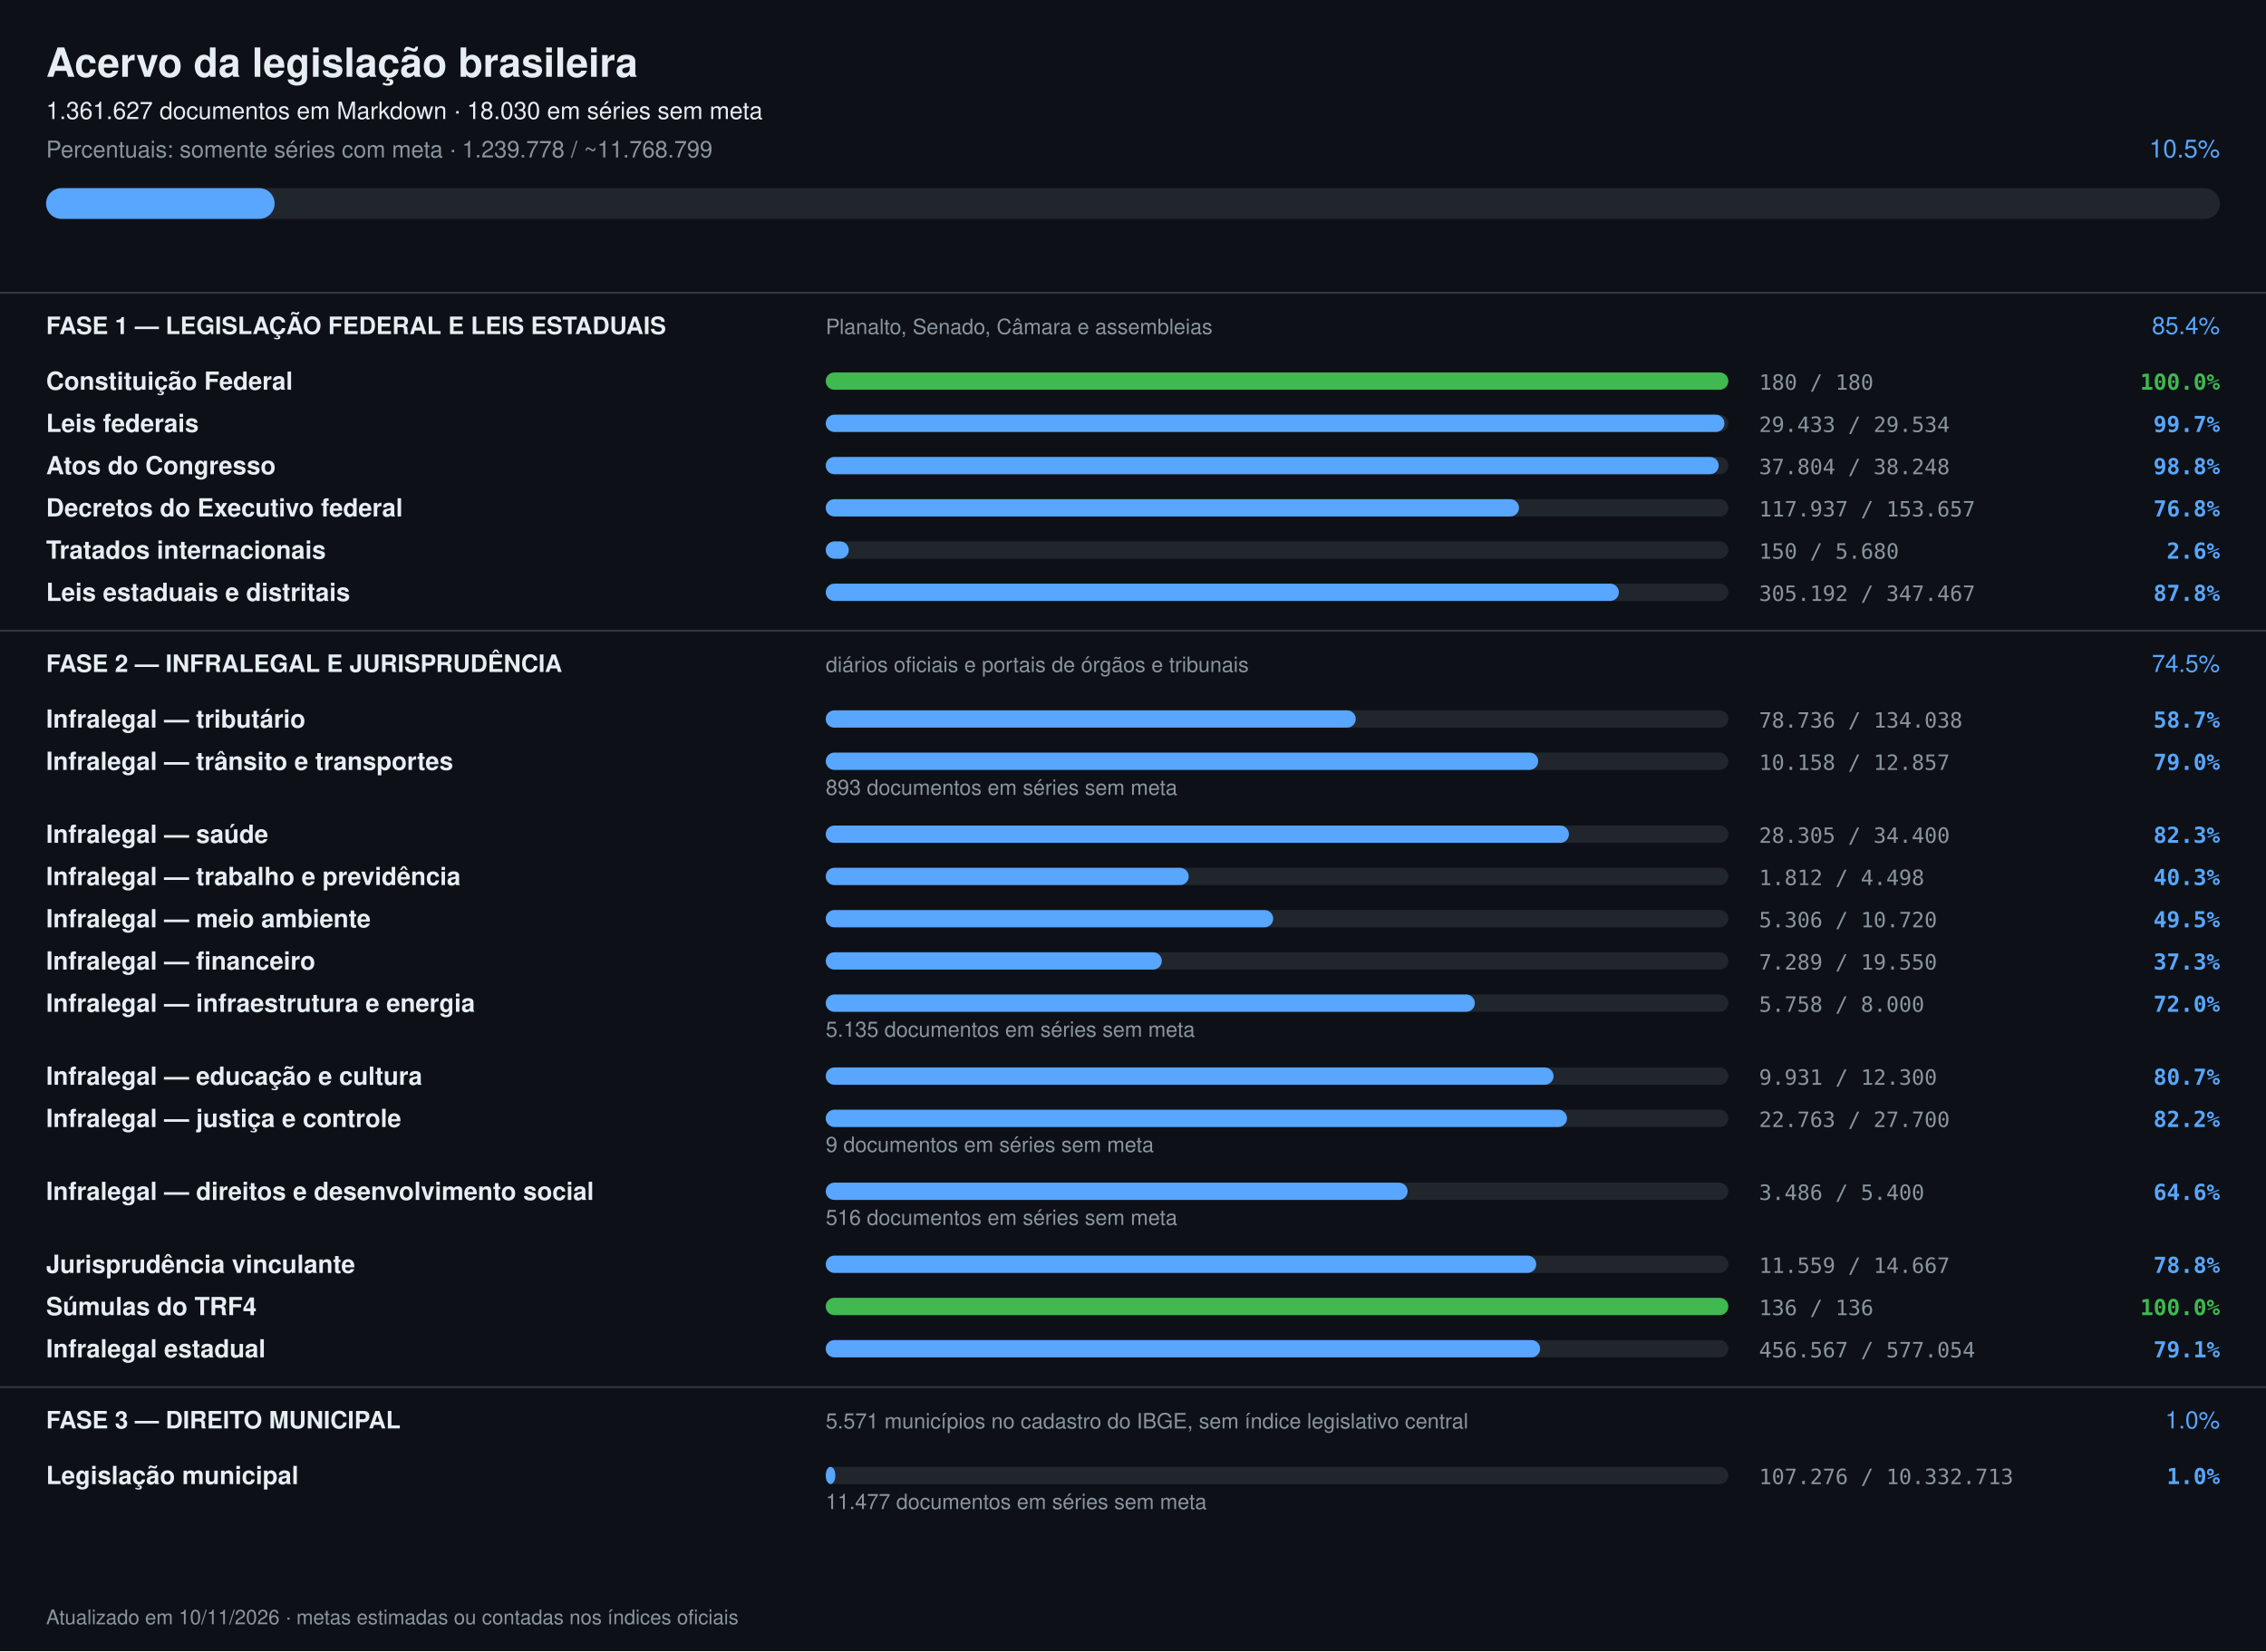
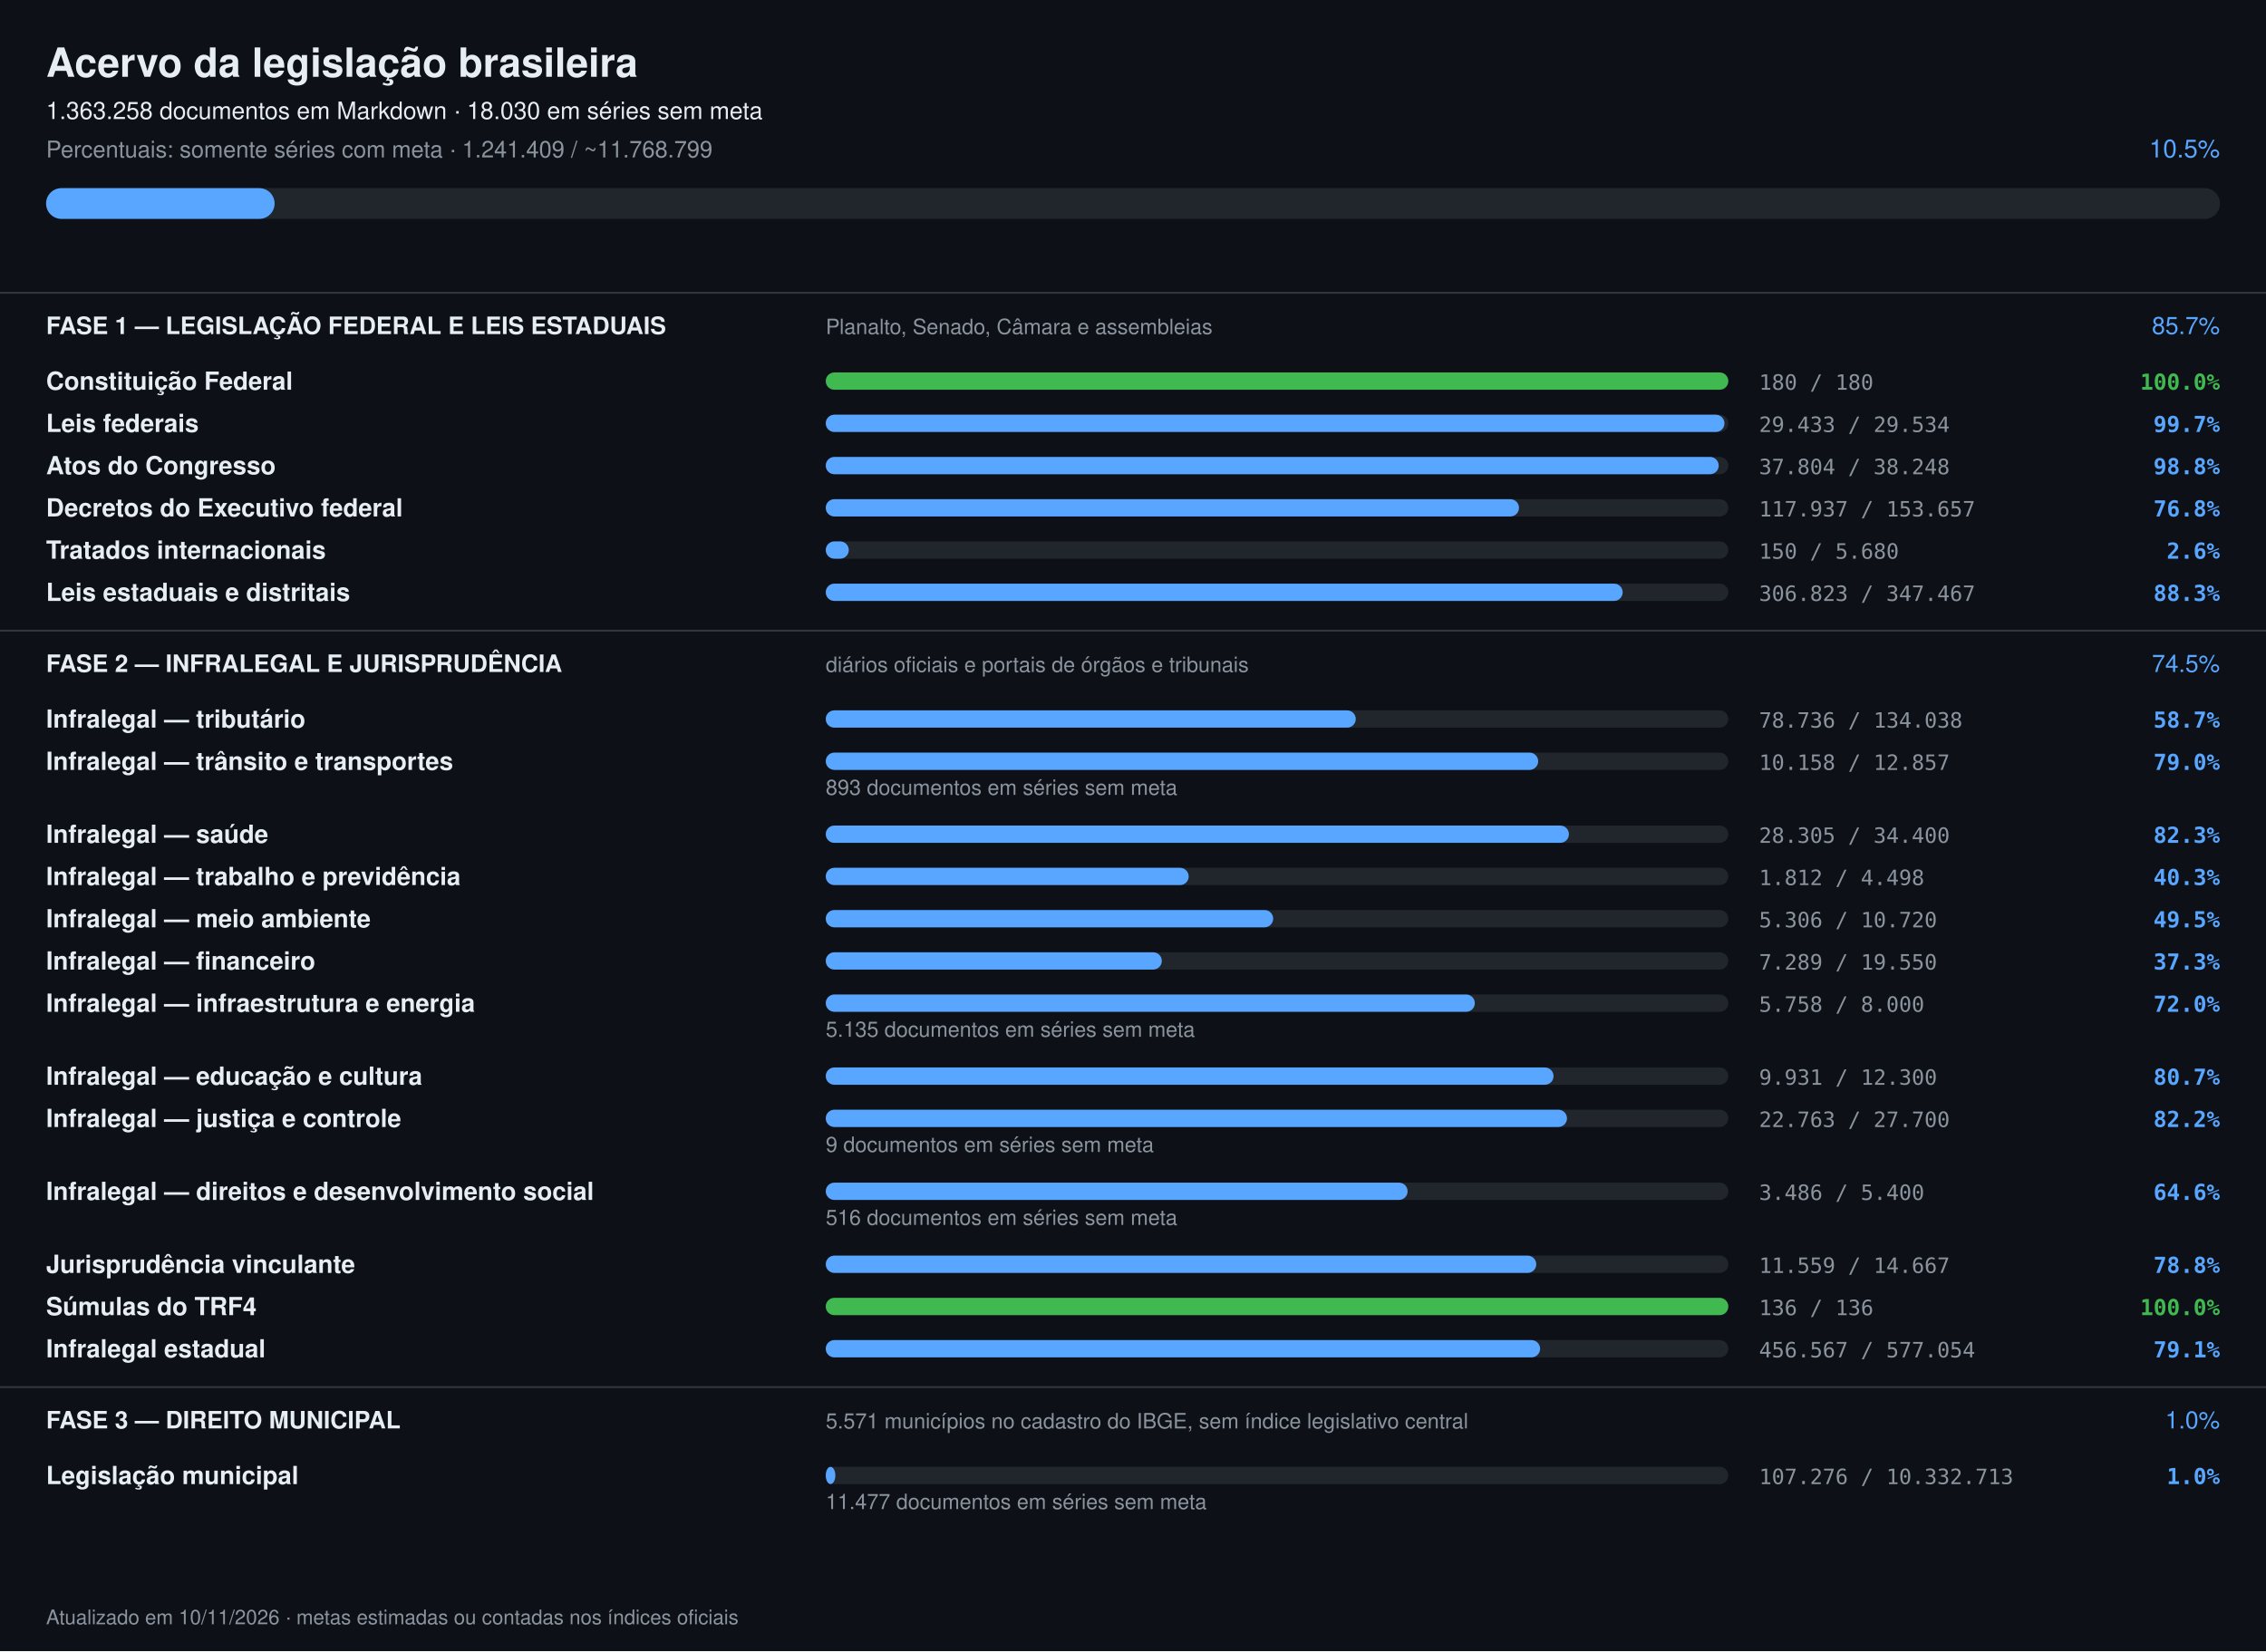
<svg xmlns="http://www.w3.org/2000/svg" width="1180" height="860" viewBox="0 0 1180 860" font-family="-apple-system,Segoe UI,Helvetica,Arial,sans-serif">
  <rect width="1180" height="860" fill="#0d1117" />
  <text x="24" y="40" font-size="21" font-weight="700" fill="#e6edf3">Acervo da legislação brasileira</text>
-   <text x="24" y="62" font-size="12.5" fill="#e6edf3">1.361.627 documentos em Markdown · 18.030 em séries sem meta</text>
-   <text x="24" y="82" font-size="12" fill="#8b949e">Percentuais: somente séries com meta · 1.239.778 / ~11.768.799</text>
+   <text x="24" y="62" font-size="12.5" fill="#e6edf3">1.363.258 documentos em Markdown · 18.030 em séries sem meta</text>
+   <text x="24" y="82" font-size="12" fill="#8b949e">Percentuais: somente séries com meta · 1.241.409 / ~11.768.799</text>
  <text x="1156" y="82" font-size="13" text-anchor="end" fill="#58a6ff">10.5%</text>
  <rect x="24" y="98" width="1132" height="16" rx="8" fill="#21262d" />
  <rect x="24" y="98" width="119" height="16" rx="8" fill="#58a6ff" />
  <rect x="0" y="152" width="1180" height="1" fill="#30363d" />
  <text x="24" y="174" font-size="12.5" font-weight="700" fill="#e6edf3">FASE 1 — LEGISLAÇÃO FEDERAL E LEIS ESTADUAIS</text>
  <text x="430" y="174" font-size="11" fill="#8b949e">Planalto, Senado, Câmara e assembleias</text>
-   <text x="1156" y="174" font-size="12.5" text-anchor="end" fill="#58a6ff">85.4%</text>
+   <text x="1156" y="174" font-size="12.5" text-anchor="end" fill="#58a6ff">85.7%</text>
  <text x="24" y="203" font-size="13" font-weight="600" fill="#e6edf3">Constituição Federal</text>
  <rect x="430" y="194" width="470" height="9" rx="4.5" fill="#21262d" />
  <rect x="430" y="194" width="470" height="9" rx="4.5" fill="#3fb950" />
  <text x="916" y="203" font-size="11" fill="#8b949e" font-family="ui-monospace,monospace">180 / 180</text>
  <text x="1156" y="203" font-size="11.5" text-anchor="end" font-weight="600" fill="#3fb950" font-family="ui-monospace,monospace">100.0%</text>
  <text x="24" y="225" font-size="13" font-weight="600" fill="#e6edf3">Leis federais</text>
  <rect x="430" y="216" width="470" height="9" rx="4.5" fill="#21262d" />
  <rect x="430" y="216" width="468" height="9" rx="4.5" fill="#58a6ff" />
  <text x="916" y="225" font-size="11" fill="#8b949e" font-family="ui-monospace,monospace">29.433 / 29.534</text>
  <text x="1156" y="225" font-size="11.5" text-anchor="end" font-weight="600" fill="#58a6ff" font-family="ui-monospace,monospace">99.7%</text>
  <text x="24" y="247" font-size="13" font-weight="600" fill="#e6edf3">Atos do Congresso</text>
  <rect x="430" y="238" width="470" height="9" rx="4.5" fill="#21262d" />
  <rect x="430" y="238" width="465" height="9" rx="4.5" fill="#58a6ff" />
  <text x="916" y="247" font-size="11" fill="#8b949e" font-family="ui-monospace,monospace">37.804 / 38.248</text>
  <text x="1156" y="247" font-size="11.5" text-anchor="end" font-weight="600" fill="#58a6ff" font-family="ui-monospace,monospace">98.8%</text>
  <text x="24" y="269" font-size="13" font-weight="600" fill="#e6edf3">Decretos do Executivo federal</text>
  <rect x="430" y="260" width="470" height="9" rx="4.5" fill="#21262d" />
  <rect x="430" y="260" width="361" height="9" rx="4.5" fill="#58a6ff" />
  <text x="916" y="269" font-size="11" fill="#8b949e" font-family="ui-monospace,monospace">117.937 / 153.657</text>
  <text x="1156" y="269" font-size="11.5" text-anchor="end" font-weight="600" fill="#58a6ff" font-family="ui-monospace,monospace">76.8%</text>
  <text x="24" y="291" font-size="13" font-weight="600" fill="#e6edf3">Tratados internacionais</text>
  <rect x="430" y="282" width="470" height="9" rx="4.5" fill="#21262d" />
  <rect x="430" y="282" width="12" height="9" rx="4.5" fill="#58a6ff" />
  <text x="916" y="291" font-size="11" fill="#8b949e" font-family="ui-monospace,monospace">150 / 5.680</text>
  <text x="1156" y="291" font-size="11.5" text-anchor="end" font-weight="600" fill="#58a6ff" font-family="ui-monospace,monospace">2.6%</text>
  <text x="24" y="313" font-size="13" font-weight="600" fill="#e6edf3">Leis estaduais e distritais</text>
  <rect x="430" y="304" width="470" height="9" rx="4.5" fill="#21262d" />
-   <rect x="430" y="304" width="413" height="9" rx="4.5" fill="#58a6ff" />
-   <text x="916" y="313" font-size="11" fill="#8b949e" font-family="ui-monospace,monospace">305.192 / 347.467</text>
-   <text x="1156" y="313" font-size="11.5" text-anchor="end" font-weight="600" fill="#58a6ff" font-family="ui-monospace,monospace">87.8%</text>
+   <rect x="430" y="304" width="415" height="9" rx="4.5" fill="#58a6ff" />
+   <text x="916" y="313" font-size="11" fill="#8b949e" font-family="ui-monospace,monospace">306.823 / 347.467</text>
+   <text x="1156" y="313" font-size="11.5" text-anchor="end" font-weight="600" fill="#58a6ff" font-family="ui-monospace,monospace">88.3%</text>
  <rect x="0" y="328" width="1180" height="1" fill="#30363d" />
  <text x="24" y="350" font-size="12.5" font-weight="700" fill="#e6edf3">FASE 2 — INFRALEGAL E JURISPRUDÊNCIA</text>
  <text x="430" y="350" font-size="11" fill="#8b949e">diários oficiais e portais de órgãos e tribunais</text>
  <text x="1156" y="350" font-size="12.5" text-anchor="end" fill="#58a6ff">74.5%</text>
  <text x="24" y="379" font-size="13" font-weight="600" fill="#e6edf3">Infralegal — tributário</text>
  <rect x="430" y="370" width="470" height="9" rx="4.5" fill="#21262d" />
  <rect x="430" y="370" width="276" height="9" rx="4.5" fill="#58a6ff" />
  <text x="916" y="379" font-size="11" fill="#8b949e" font-family="ui-monospace,monospace">78.736 / 134.038</text>
  <text x="1156" y="379" font-size="11.5" text-anchor="end" font-weight="600" fill="#58a6ff" font-family="ui-monospace,monospace">58.7%</text>
  <text x="24" y="401" font-size="13" font-weight="600" fill="#e6edf3">Infralegal — trânsito e transportes</text>
  <rect x="430" y="392" width="470" height="9" rx="4.5" fill="#21262d" />
  <rect x="430" y="392" width="371" height="9" rx="4.5" fill="#58a6ff" />
  <text x="916" y="401" font-size="11" fill="#8b949e" font-family="ui-monospace,monospace">10.158 / 12.857</text>
  <text x="1156" y="401" font-size="11.5" text-anchor="end" font-weight="600" fill="#58a6ff" font-family="ui-monospace,monospace">79.0%</text>
  <text x="430" y="414" font-size="11" fill="#8b949e">893 documentos em séries sem meta</text>
  <text x="24" y="439" font-size="13" font-weight="600" fill="#e6edf3">Infralegal — saúde</text>
  <rect x="430" y="430" width="470" height="9" rx="4.5" fill="#21262d" />
  <rect x="430" y="430" width="387" height="9" rx="4.5" fill="#58a6ff" />
  <text x="916" y="439" font-size="11" fill="#8b949e" font-family="ui-monospace,monospace">28.305 / 34.400</text>
  <text x="1156" y="439" font-size="11.5" text-anchor="end" font-weight="600" fill="#58a6ff" font-family="ui-monospace,monospace">82.3%</text>
  <text x="24" y="461" font-size="13" font-weight="600" fill="#e6edf3">Infralegal — trabalho e previdência</text>
  <rect x="430" y="452" width="470" height="9" rx="4.5" fill="#21262d" />
  <rect x="430" y="452" width="189" height="9" rx="4.5" fill="#58a6ff" />
  <text x="916" y="461" font-size="11" fill="#8b949e" font-family="ui-monospace,monospace">1.812 / 4.498</text>
  <text x="1156" y="461" font-size="11.5" text-anchor="end" font-weight="600" fill="#58a6ff" font-family="ui-monospace,monospace">40.3%</text>
  <text x="24" y="483" font-size="13" font-weight="600" fill="#e6edf3">Infralegal — meio ambiente</text>
  <rect x="430" y="474" width="470" height="9" rx="4.5" fill="#21262d" />
  <rect x="430" y="474" width="233" height="9" rx="4.5" fill="#58a6ff" />
  <text x="916" y="483" font-size="11" fill="#8b949e" font-family="ui-monospace,monospace">5.306 / 10.720</text>
  <text x="1156" y="483" font-size="11.5" text-anchor="end" font-weight="600" fill="#58a6ff" font-family="ui-monospace,monospace">49.5%</text>
  <text x="24" y="505" font-size="13" font-weight="600" fill="#e6edf3">Infralegal — financeiro</text>
  <rect x="430" y="496" width="470" height="9" rx="4.5" fill="#21262d" />
  <rect x="430" y="496" width="175" height="9" rx="4.5" fill="#58a6ff" />
  <text x="916" y="505" font-size="11" fill="#8b949e" font-family="ui-monospace,monospace">7.289 / 19.550</text>
  <text x="1156" y="505" font-size="11.5" text-anchor="end" font-weight="600" fill="#58a6ff" font-family="ui-monospace,monospace">37.3%</text>
  <text x="24" y="527" font-size="13" font-weight="600" fill="#e6edf3">Infralegal — infraestrutura e energia</text>
  <rect x="430" y="518" width="470" height="9" rx="4.5" fill="#21262d" />
  <rect x="430" y="518" width="338" height="9" rx="4.5" fill="#58a6ff" />
  <text x="916" y="527" font-size="11" fill="#8b949e" font-family="ui-monospace,monospace">5.758 / 8.000</text>
  <text x="1156" y="527" font-size="11.5" text-anchor="end" font-weight="600" fill="#58a6ff" font-family="ui-monospace,monospace">72.0%</text>
  <text x="430" y="540" font-size="11" fill="#8b949e">5.135 documentos em séries sem meta</text>
  <text x="24" y="565" font-size="13" font-weight="600" fill="#e6edf3">Infralegal — educação e cultura</text>
  <rect x="430" y="556" width="470" height="9" rx="4.5" fill="#21262d" />
  <rect x="430" y="556" width="379" height="9" rx="4.5" fill="#58a6ff" />
  <text x="916" y="565" font-size="11" fill="#8b949e" font-family="ui-monospace,monospace">9.931 / 12.300</text>
  <text x="1156" y="565" font-size="11.5" text-anchor="end" font-weight="600" fill="#58a6ff" font-family="ui-monospace,monospace">80.7%</text>
  <text x="24" y="587" font-size="13" font-weight="600" fill="#e6edf3">Infralegal — justiça e controle</text>
  <rect x="430" y="578" width="470" height="9" rx="4.5" fill="#21262d" />
  <rect x="430" y="578" width="386" height="9" rx="4.5" fill="#58a6ff" />
  <text x="916" y="587" font-size="11" fill="#8b949e" font-family="ui-monospace,monospace">22.763 / 27.700</text>
  <text x="1156" y="587" font-size="11.5" text-anchor="end" font-weight="600" fill="#58a6ff" font-family="ui-monospace,monospace">82.2%</text>
  <text x="430" y="600" font-size="11" fill="#8b949e">9 documentos em séries sem meta</text>
  <text x="24" y="625" font-size="13" font-weight="600" fill="#e6edf3">Infralegal — direitos e desenvolvimento social</text>
  <rect x="430" y="616" width="470" height="9" rx="4.5" fill="#21262d" />
  <rect x="430" y="616" width="303" height="9" rx="4.5" fill="#58a6ff" />
  <text x="916" y="625" font-size="11" fill="#8b949e" font-family="ui-monospace,monospace">3.486 / 5.400</text>
  <text x="1156" y="625" font-size="11.5" text-anchor="end" font-weight="600" fill="#58a6ff" font-family="ui-monospace,monospace">64.6%</text>
  <text x="430" y="638" font-size="11" fill="#8b949e">516 documentos em séries sem meta</text>
  <text x="24" y="663" font-size="13" font-weight="600" fill="#e6edf3">Jurisprudência vinculante</text>
  <rect x="430" y="654" width="470" height="9" rx="4.5" fill="#21262d" />
  <rect x="430" y="654" width="370" height="9" rx="4.5" fill="#58a6ff" />
  <text x="916" y="663" font-size="11" fill="#8b949e" font-family="ui-monospace,monospace">11.559 / 14.667</text>
  <text x="1156" y="663" font-size="11.5" text-anchor="end" font-weight="600" fill="#58a6ff" font-family="ui-monospace,monospace">78.8%</text>
  <text x="24" y="685" font-size="13" font-weight="600" fill="#e6edf3">Súmulas do TRF4</text>
  <rect x="430" y="676" width="470" height="9" rx="4.5" fill="#21262d" />
  <rect x="430" y="676" width="470" height="9" rx="4.5" fill="#3fb950" />
  <text x="916" y="685" font-size="11" fill="#8b949e" font-family="ui-monospace,monospace">136 / 136</text>
  <text x="1156" y="685" font-size="11.5" text-anchor="end" font-weight="600" fill="#3fb950" font-family="ui-monospace,monospace">100.0%</text>
  <text x="24" y="707" font-size="13" font-weight="600" fill="#e6edf3">Infralegal estadual</text>
  <rect x="430" y="698" width="470" height="9" rx="4.5" fill="#21262d" />
  <rect x="430" y="698" width="372" height="9" rx="4.5" fill="#58a6ff" />
  <text x="916" y="707" font-size="11" fill="#8b949e" font-family="ui-monospace,monospace">456.567 / 577.054</text>
  <text x="1156" y="707" font-size="11.5" text-anchor="end" font-weight="600" fill="#58a6ff" font-family="ui-monospace,monospace">79.1%</text>
  <rect x="0" y="722" width="1180" height="1" fill="#30363d" />
  <text x="24" y="744" font-size="12.5" font-weight="700" fill="#e6edf3">FASE 3 — DIREITO MUNICIPAL</text>
  <text x="430" y="744" font-size="11" fill="#8b949e">5.571 municípios no cadastro do IBGE, sem índice legislativo central</text>
  <text x="1156" y="744" font-size="12.5" text-anchor="end" fill="#58a6ff">1.0%</text>
  <text x="24" y="773" font-size="13" font-weight="600" fill="#e6edf3">Legislação municipal</text>
  <rect x="430" y="764" width="470" height="9" rx="4.5" fill="#21262d" />
  <rect x="430" y="764" width="5" height="9" rx="4.5" fill="#58a6ff" />
  <text x="916" y="773" font-size="11" fill="#8b949e" font-family="ui-monospace,monospace">107.276 / 10.332.713</text>
  <text x="1156" y="773" font-size="11.5" text-anchor="end" font-weight="600" fill="#58a6ff" font-family="ui-monospace,monospace">1.0%</text>
  <text x="430" y="786" font-size="11" fill="#8b949e">11.477 documentos em séries sem meta</text>
  <text x="24" y="846" font-size="10.5" fill="#8b949e">Atualizado em 10/11/2026 · metas estimadas ou contadas nos índices oficiais</text>
</svg>
